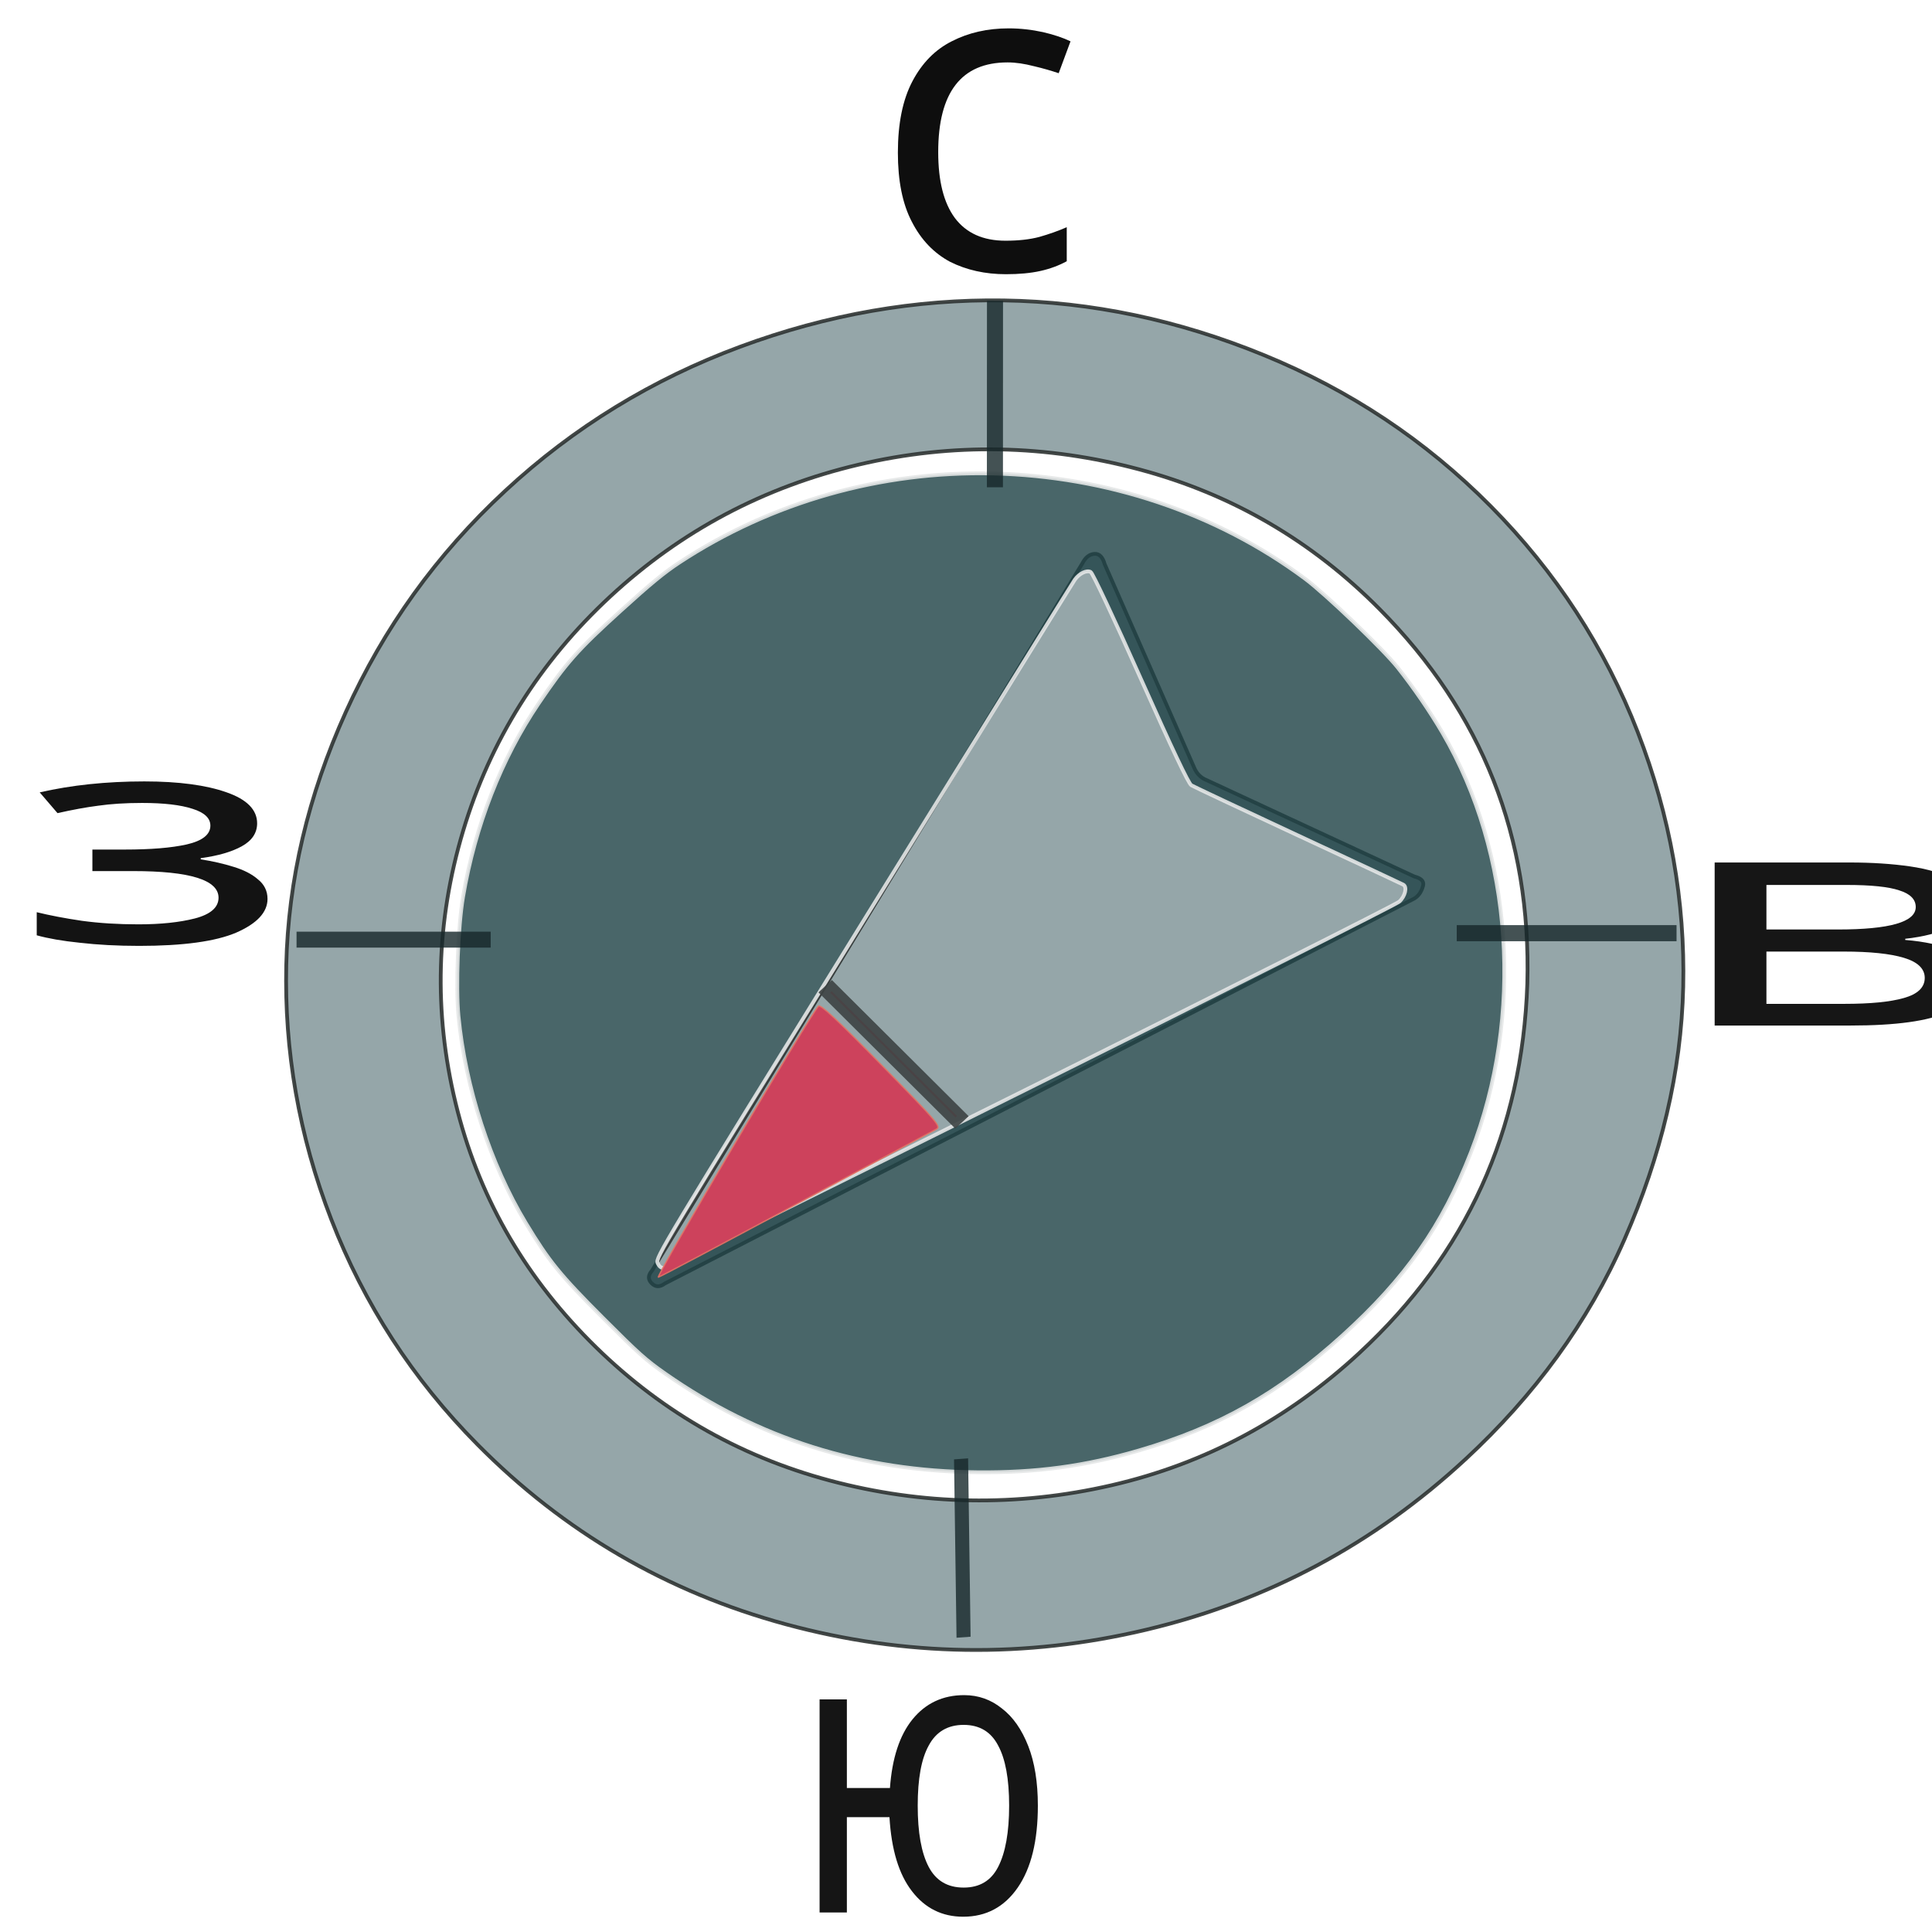
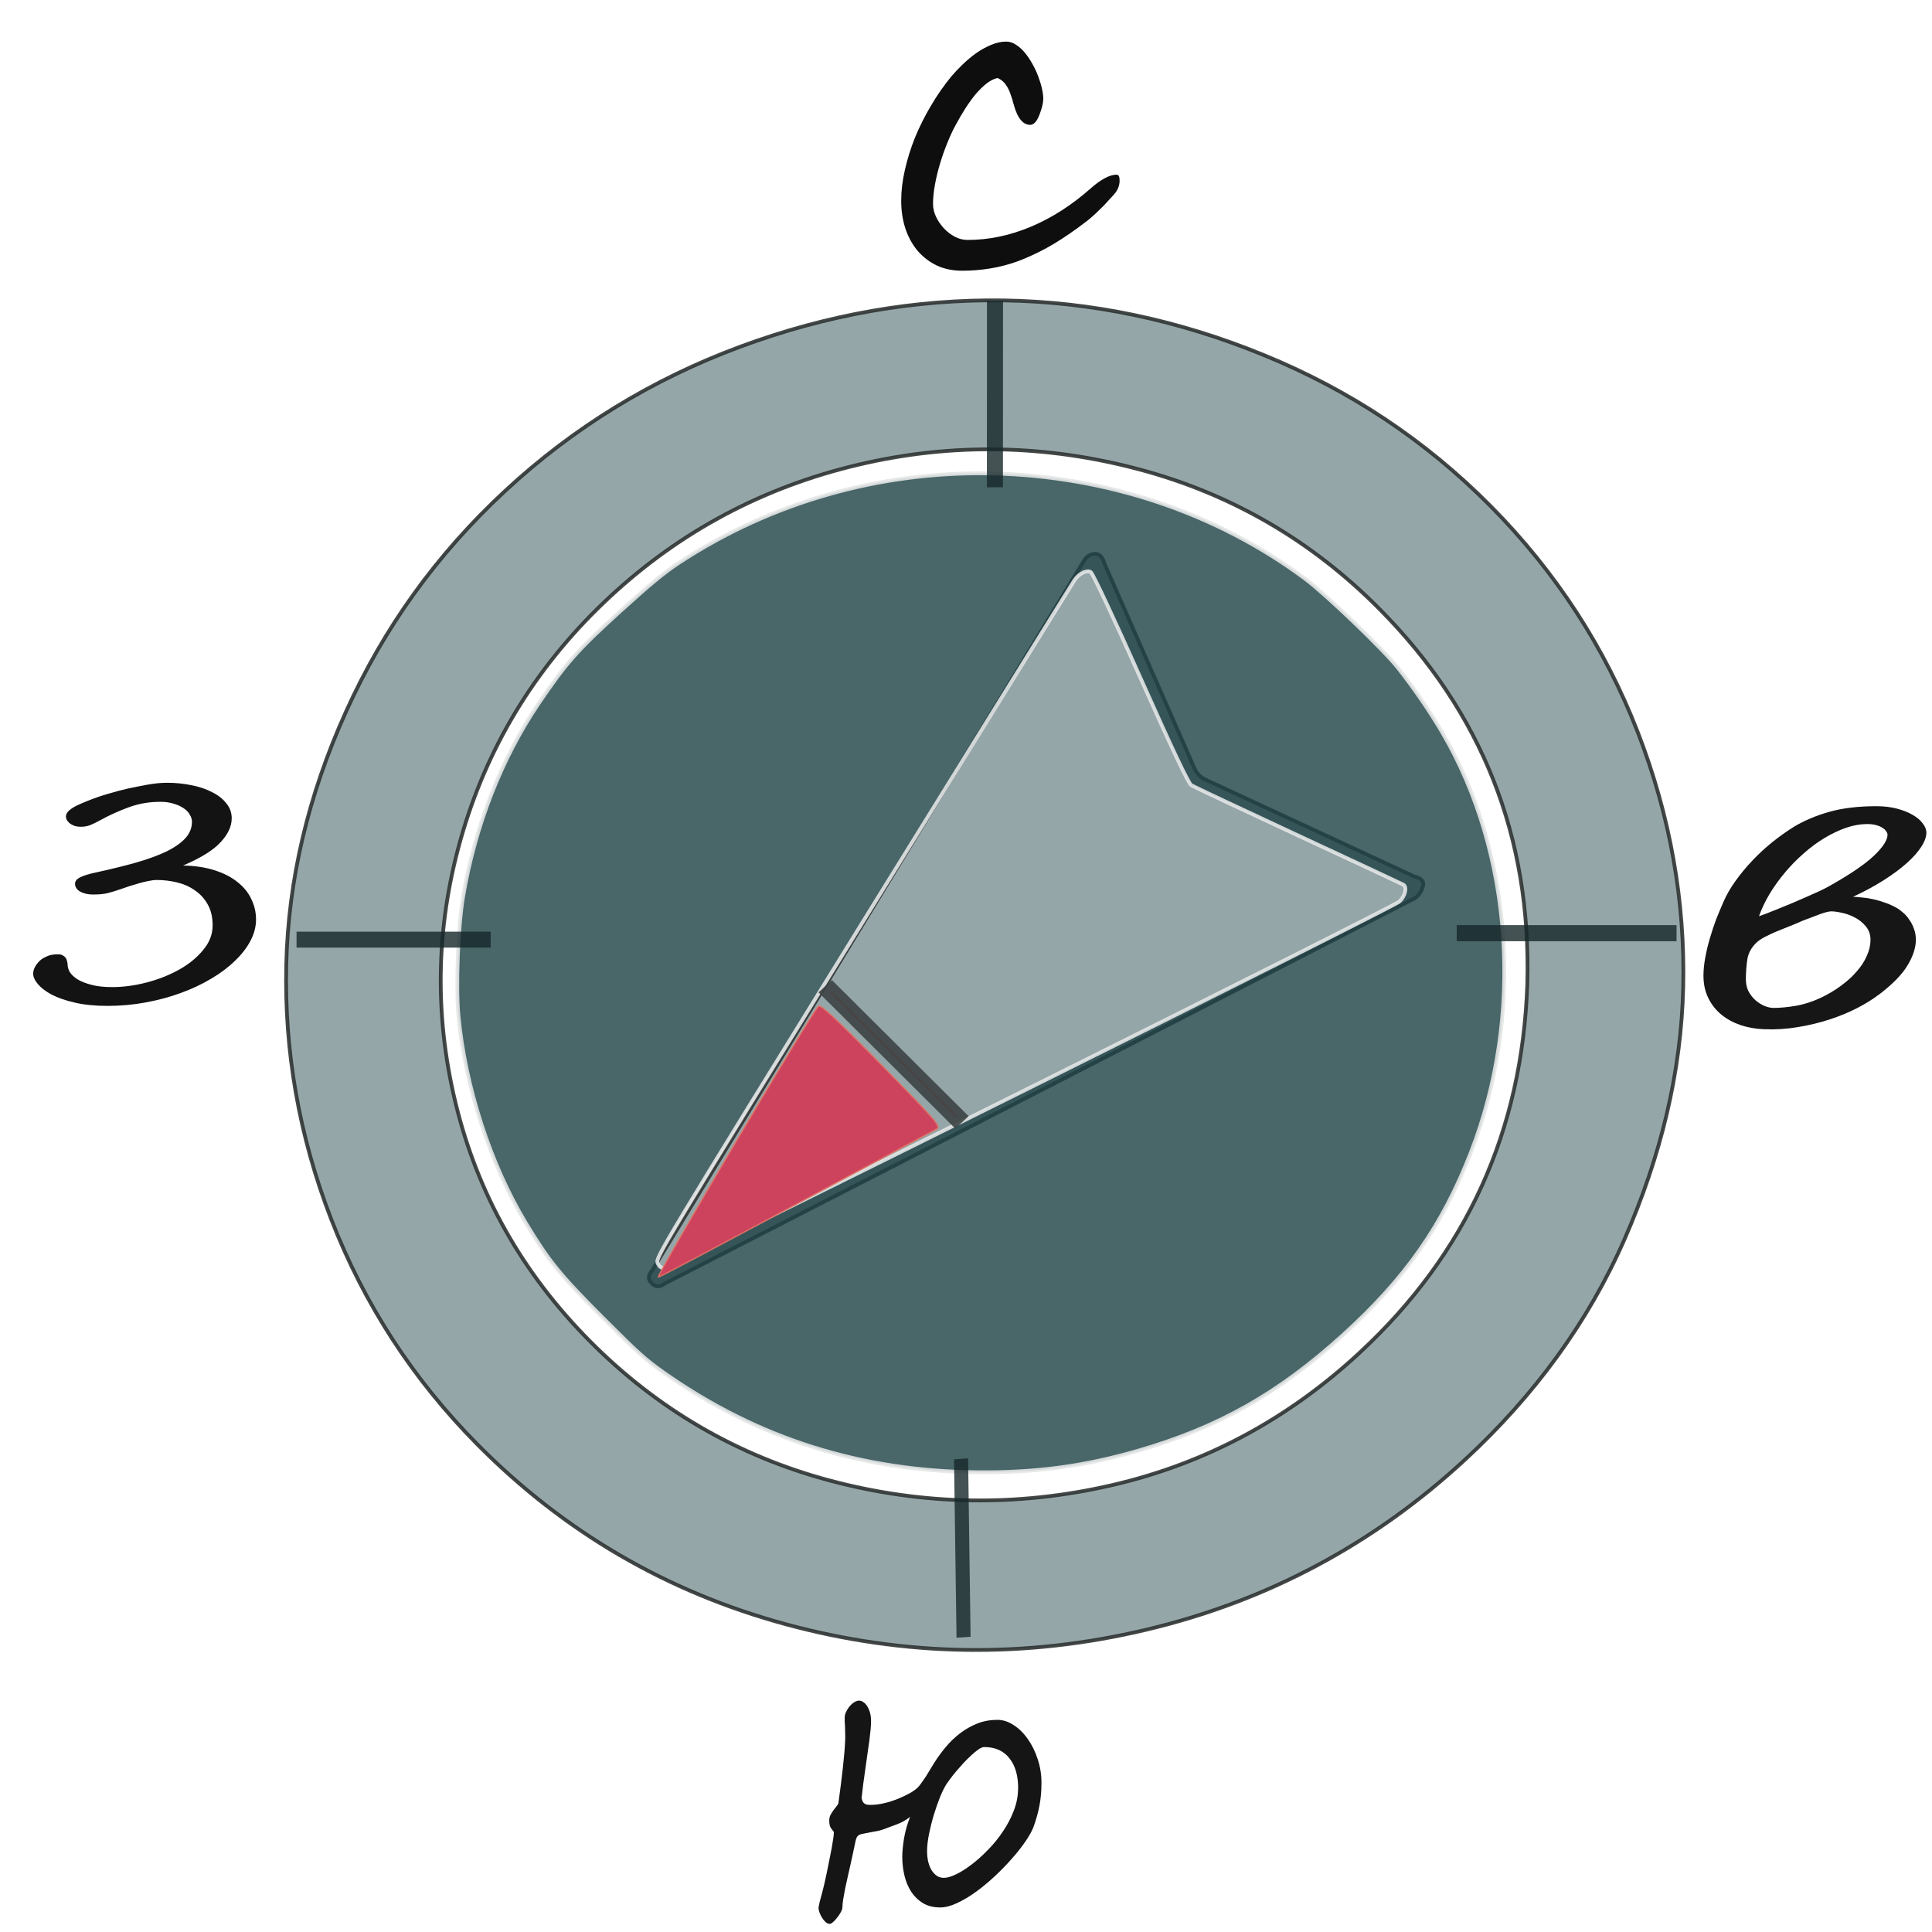
<svg xmlns="http://www.w3.org/2000/svg" version="1.1" id="Layer_1" x="0px" y="0px" viewBox="0 0 56 56" xml:space="preserve" width="56" height="56">
  <defs id="defs7" />
  <path d="m 42.476,42.298 c -2.66,2.464 -5.754,4.111 -9.258,4.942 -3.504,0.831 -6.983,0.777 -10.437,-0.159 -3.455,-0.937 -6.429,-2.677 -8.938,-5.208 C 11.965,39.978 10.552,37.795 9.604,35.35 8.656,32.904 8.241,30.442 8.297,27.975 8.353,25.508 8.929,23.061 10.026,20.634 c 1.096,-2.427 2.616,-4.552 4.624,-6.413 1.982,-1.836 4.256,-3.226 6.798,-4.169 2.541,-0.943 5.107,-1.383 7.646,-1.344 2.539,0.039 5.065,0.568 7.552,1.589 2.487,1.02 4.67,2.466 6.56,4.373 1.891,1.907 3.316,4.103 4.264,6.548 0.948,2.446 1.375,4.92 1.319,7.387 -0.056,2.467 -0.644,4.902 -1.702,7.317 -1.058,2.415 -2.616,4.528 -4.61,6.376 z m -3.064,-3.092 c 3.09,-2.863 4.713,-6.423 4.858,-10.694 0.118,-4.247 -1.306,-7.854 -4.284,-10.858 -1.952,-1.97 -4.277,-3.331 -6.963,-4.048 -2.686,-0.716 -5.402,-0.782 -8.139,-0.137 -2.736,0.646 -5.134,1.911 -7.194,3.819 -2.06,1.909 -3.482,4.183 -4.267,6.799 -0.784,2.616 -0.857,5.242 -0.219,7.88 0.638,2.637 1.934,4.929 3.886,6.899 1.952,1.97 4.277,3.331 6.963,4.048 2.686,0.716 5.415,0.77 8.164,0.137 2.749,-0.633 5.135,-1.935 7.195,-3.844 z M 40.997,26.043 19.27,37.204 c -0.143,0.108 -0.27,0.106 -0.381,-0.006 -0.111,-0.112 -0.108,-0.235 0.01,-0.368 L 31.372,16.331 c 0.094,-0.183 0.211,-0.267 0.351,-0.277 0.14,-0.01 0.239,0.09 0.297,0.299 l 2.593,5.896 c 0.071,0.173 0.195,0.298 0.358,0.362 l 6.02,2.793 c 0.202,0.052 0.288,0.139 0.259,0.262 -0.029,0.122 -0.097,0.281 -0.252,0.377 z" id="path2" style="fill:#2c4f54;fill-opacity:0.5;stroke:#2e3332;stroke-width:0.109;stroke-miterlimit:4;stroke-dasharray:none;stroke-opacity:0.9" />
  <path style="fill:#1f4347;fill-opacity:0.81;stroke:#e4e7e7;stroke-width:0.109;stroke-miterlimit:4;stroke-dasharray:none;stroke-opacity:0.9" d="m 40.517,19.353 c 0.463,0.585 0.93,1.266 1.294,1.888 2.046,3.494 2.365,8.2 0.826,12.156 -0.829,2.13 -1.901,3.66 -3.718,5.306 -1.865,1.69 -3.587,2.663 -5.908,3.34 -1.564,0.456 -2.975,0.647 -4.679,0.631 -3.38,-0.032 -6.352,-0.97 -9.049,-2.857 -0.562,-0.393 -0.77,-0.579 -1.802,-1.612 -1.253,-1.254 -1.568,-1.642 -2.245,-2.764 -1.023,-1.694 -1.752,-3.938 -1.947,-5.996 -0.08,-0.839 -0.013,-2.59 0.132,-3.444 0.35,-2.066 1.109,-4.008 2.189,-5.607 0.797,-1.179 1.126,-1.551 2.373,-2.682 0.879,-0.798 1.269,-1.118 1.708,-1.407 2.668,-1.754 5.847,-2.657 9.084,-2.581 3.316,0.078 6.488,1.146 9.05,3.048 0.591,0.438 2.273,2.051 2.692,2.581 z m -2.898,4.861 c -1.632,-0.759 -3.021,-1.413 -3.088,-1.453 -0.082,-0.05 -0.554,-1.046 -1.47,-3.102 -0.776,-1.743 -1.391,-3.05 -1.447,-3.08 -0.118,-0.062 -0.33,0.042 -0.461,0.225 -0.052,0.073 -2.809,4.525 -6.128,9.893 -5.815,9.408 -6.031,9.767 -5.965,9.909 0.05,0.11 0.099,0.148 0.19,0.149 0.151,0.002 21.12,-10.45 21.31,-10.622 0.171,-0.155 0.234,-0.425 0.115,-0.491 -0.049,-0.027 -1.424,-0.67 -3.056,-1.428 z" id="path861" />
  <rect style="fill:#c7485e;fill-opacity:1;stroke:#3c4343;stroke-width:0.468;stroke-opacity:0.9" id="rect2803" width="5.127" height="0.06" x="-42.623" y="-3.414" transform="matrix(-0.7086415,-0.7055688,0.7350235,-0.6780417,0,0)" />
  <path style="fill:#cd425c;fill-opacity:1;stroke:#e27364;stroke-width:0.039;stroke-opacity:0.9" d="m 27.14,32.729 c -0.085,0.044 -1.903,1.019 -4.039,2.166 -2.137,1.147 -3.944,2.103 -4.016,2.124 -0.114,0.033 4.427,-7.652 4.641,-7.856 0.059,-0.056 0.545,0.399 1.824,1.705 1.631,1.665 1.734,1.786 1.59,1.861 z" id="path3397" />
  <text xml:space="preserve" style="font-size:9.514px;line-height:1.25;font-family:'Segoe Script';-inkscape-font-specification:'Segoe Script';fill:#16272a;fill-opacity:0.8;stroke-width:0.238" x="6.532" y="34.765" id="text17884" transform="scale(1.3192,0.7580352)">
    <tspan id="tspan17882" x="6.532" y="34.765" style="stroke-width:0.238">_</tspan>
  </text>
  <text xml:space="preserve" style="font-size:10.141px;line-height:1.25;font-family:'Segoe Script';-inkscape-font-specification:'Segoe Script';fill:#16272a;fill-opacity:0.8;stroke-width:0.254" x="30.043" y="36.801" id="text17884-6" transform="scale(1.406181,0.711146)">
    <tspan id="tspan17882-2" x="30.043" y="36.801" style="stroke-width:0.254">_</tspan>
  </text>
  <text xml:space="preserve" style="font-size:8.616px;line-height:1.25;font-family:'Segoe Script';-inkscape-font-specification:'Segoe Script';fill:#16272a;fill-opacity:0.8;stroke-width:0.215" x="-36.865" y="35.471" id="text17884-0" transform="matrix(-0.01867796,-1.339593,0.7457523,-0.05329365,0,0)">
    <tspan id="tspan17882-4" x="-36.865" y="35.471" style="stroke-width:0.215">_</tspan>
  </text>
  <text xml:space="preserve" style="font-size:9.474px;line-height:1.25;font-family:'Segoe Script';-inkscape-font-specification:'Segoe Script';fill:#16272a;fill-opacity:0.8;stroke-width:0.237" x="-11.014" y="35.643" id="text17884-9" transform="matrix(5.3587055e-4,-1.275716,0.7838728,0.00138527,0,0)">
    <tspan id="tspan17882-7" x="-11.014" y="35.643" style="stroke-width:0.237">_</tspan>
  </text>
-   <text xml:space="preserve" style="font-size:12.265px;line-height:1.25;font-family:'Segoe Script';-inkscape-font-specification:'Segoe Script';fill:#161616;fill-opacity:1;stroke-width:0.307" x="34.659" y="41.374" id="text19318" transform="scale(1.39189,0.7184476)">
-     <tspan id="tspan19316" x="34.659" y="41.374" style="fill:#161616;fill-opacity:1;stroke-width:0.307">в</tspan>
-   </text>
-   <text xml:space="preserve" style="font-size:10.227px;line-height:1.25;font-family:'Segoe Script';-inkscape-font-specification:'Segoe Script';fill:#151515;fill-opacity:1;stroke-width:0.256" x="25.88" y="49.22" id="text11307" transform="scale(0.8879519,1.126187)">
-     <tspan id="tspan11305" x="25.88" y="49.22" style="fill:#151515;fill-opacity:1;stroke-width:0.256">ю</tspan>
-   </text>
-   <text xml:space="preserve" style="font-size:11.778px;line-height:1.25;font-family:'Segoe Script';-inkscape-font-specification:'Segoe Script';fill:#131313;fill-opacity:1;stroke-width:0.294" x="0.382" y="37.62" id="text16794" transform="scale(1.376609,0.7264228)">
-     <tspan id="tspan16792" x="0.382" y="37.62" style="fill:#131313;fill-opacity:1;stroke-width:0.294">з</tspan>
-   </text>
-   <text xml:space="preserve" style="font-size:12.804px;line-height:1.25;font-family:'Segoe Script';-inkscape-font-specification:'Segoe Script';fill:#0e0e0e;fill-opacity:1;stroke-width:0.32" x="25.382" y="7.805" id="text9344" transform="scale(0.9976805,1.002325)">
-     <tspan id="tspan9342" x="25.382" y="7.805" style="fill:#0e0e0e;fill-opacity:1;stroke-width:0.32">c</tspan>
-   </text>
+   <g aria-label="в" transform="scale(1.39189,0.7184476)" id="text19318" style="font-size:12.265px;line-height:1.25;font-family:'Segoe Script';-inkscape-font-specification:'Segoe Script';fill:#161616;stroke-width:0.307">
+     <path d="m 39.307,33.678 q 0,-0.072 -0.03,-0.144 -0.024,-0.078 -0.078,-0.138 -0.048,-0.066 -0.132,-0.108 -0.078,-0.042 -0.186,-0.042 -0.21,0 -0.437,0.15 -0.222,0.15 -0.449,0.413 -0.222,0.258 -0.431,0.617 -0.21,0.353 -0.389,0.767 -0.18,0.413 -0.323,0.868 -0.138,0.449 -0.222,0.904 0.054,-0.036 0.162,-0.114 0.108,-0.084 0.24,-0.186 0.138,-0.108 0.287,-0.228 0.156,-0.126 0.293,-0.246 0.144,-0.12 0.264,-0.228 0.12,-0.108 0.192,-0.186 0.665,-0.719 0.952,-1.246 0.287,-0.527 0.287,-0.856 z m -0.186,6.456 q -0.186,0.275 -0.449,0.539 -0.258,0.258 -0.569,0.455 -0.311,0.198 -0.665,0.311 -0.347,0.114 -0.707,0.084 -0.252,-0.018 -0.479,-0.162 -0.228,-0.15 -0.401,-0.419 -0.174,-0.275 -0.275,-0.671 -0.102,-0.395 -0.102,-0.91 0,-0.329 0.036,-0.713 0.036,-0.389 0.096,-0.785 0.06,-0.395 0.132,-0.773 0.078,-0.377 0.15,-0.695 0.096,-0.431 0.252,-0.85 0.156,-0.425 0.347,-0.814 0.192,-0.395 0.413,-0.743 0.222,-0.347 0.455,-0.629 0.323,-0.377 0.737,-0.605 0.419,-0.228 0.982,-0.228 0.234,0 0.425,0.096 0.192,0.096 0.329,0.252 0.138,0.15 0.21,0.341 0.078,0.192 0.078,0.377 0,0.258 -0.108,0.575 -0.102,0.311 -0.299,0.653 -0.198,0.341 -0.479,0.689 -0.281,0.347 -0.641,0.671 0.084,0.006 0.192,0.03 0.114,0.018 0.234,0.072 0.126,0.054 0.252,0.144 0.132,0.09 0.252,0.228 0.054,0.066 0.12,0.18 0.066,0.108 0.12,0.27 0.06,0.156 0.096,0.359 0.042,0.204 0.042,0.449 0,0.479 -0.174,1.036 -0.168,0.551 -0.599,1.186 z m -0.168,-2.204 q 0,-0.329 -0.096,-0.551 -0.096,-0.228 -0.228,-0.359 -0.132,-0.138 -0.27,-0.192 -0.138,-0.06 -0.222,-0.06 -0.078,0 -0.246,0.12 -0.168,0.12 -0.359,0.264 -0.144,0.126 -0.287,0.234 -0.144,0.108 -0.27,0.21 -0.12,0.102 -0.222,0.204 -0.102,0.102 -0.168,0.216 -0.168,0.305 -0.198,0.695 -0.03,0.389 -0.03,0.797 0,0.27 0.054,0.485 0.06,0.21 0.144,0.359 0.09,0.15 0.192,0.234 0.102,0.078 0.186,0.078 0.204,0 0.461,-0.084 0.258,-0.084 0.527,-0.329 0.234,-0.216 0.419,-0.485 0.192,-0.27 0.323,-0.569 0.138,-0.299 0.21,-0.623 0.078,-0.323 0.078,-0.641 z" id="path971" />
+   </g>
+   <g aria-label="ю" transform="scale(0.8879519,1.126187)" id="text11307" style="font-size:10.227px;line-height:1.25;font-family:'Segoe Script';-inkscape-font-specification:'Segoe Script';fill:#151515;stroke-width:0.256">
+     <path d="m 27.219,47.158 q 0,-0.02 -0.025,-0.035 -0.02,-0.02 -0.05,-0.05 -0.03,-0.03 -0.055,-0.08 -0.02,-0.05 -0.02,-0.14 0,-0.08 0.045,-0.145 0.045,-0.065 0.095,-0.12 0.055,-0.055 0.1,-0.1 0.05,-0.045 0.06,-0.085 0.085,-0.479 0.145,-0.904 0.06,-0.424 0.075,-0.709 0.005,-0.085 0,-0.175 0,-0.09 -0.005,-0.18 -0.005,-0.065 -0.01,-0.125 0,-0.06 0,-0.115 0,-0.06 0.045,-0.135 0.045,-0.075 0.11,-0.14 0.07,-0.065 0.15,-0.105 0.085,-0.045 0.165,-0.045 0.07,0 0.14,0.04 0.07,0.035 0.125,0.105 0.055,0.065 0.09,0.165 0.035,0.095 0.035,0.215 0,0.09 -0.015,0.22 -0.015,0.13 -0.04,0.285 -0.025,0.155 -0.06,0.325 -0.03,0.17 -0.06,0.34 -0.04,0.235 -0.08,0.449 -0.035,0.215 -0.055,0.37 0.02,0.045 0.035,0.08 0.02,0.03 0.05,0.05 0.03,0.02 0.075,0.03 0.05,0.01 0.13,0.01 0.215,0 0.454,-0.045 0.24,-0.045 0.454,-0.115 0.215,-0.07 0.385,-0.145 0.175,-0.08 0.26,-0.15 0.055,-0.045 0.12,-0.12 0.07,-0.075 0.14,-0.16 0.07,-0.09 0.135,-0.175 0.07,-0.09 0.12,-0.155 0.17,-0.215 0.385,-0.419 0.215,-0.205 0.474,-0.36 0.26,-0.155 0.559,-0.25 0.305,-0.095 0.659,-0.095 0.27,0 0.529,0.135 0.26,0.13 0.459,0.355 0.205,0.225 0.325,0.519 0.125,0.29 0.125,0.609 0,0.32 -0.065,0.584 -0.06,0.26 -0.195,0.554 -0.075,0.155 -0.26,0.37 -0.185,0.215 -0.444,0.444 -0.255,0.23 -0.559,0.454 -0.305,0.225 -0.619,0.404 -0.315,0.18 -0.619,0.29 -0.3,0.11 -0.544,0.11 -0.33,0 -0.564,-0.11 -0.235,-0.115 -0.385,-0.295 -0.15,-0.185 -0.22,-0.419 -0.07,-0.235 -0.07,-0.474 0,-0.195 0.055,-0.469 0.06,-0.28 0.2,-0.564 -0.19,0.12 -0.424,0.19 -0.23,0.07 -0.424,0.125 -0.085,0.025 -0.19,0.045 -0.105,0.015 -0.21,0.03 -0.1,0.015 -0.195,0.03 -0.09,0.015 -0.155,0.025 -0.1,0.02 -0.14,0.08 -0.035,0.055 -0.055,0.145 -0.02,0.085 -0.06,0.225 -0.04,0.14 -0.08,0.29 -0.045,0.16 -0.095,0.33 -0.05,0.17 -0.09,0.325 -0.035,0.15 -0.065,0.28 -0.025,0.125 -0.025,0.195 0,0.065 -0.055,0.14 -0.05,0.075 -0.12,0.14 -0.065,0.07 -0.135,0.115 -0.065,0.045 -0.1,0.045 -0.075,0 -0.145,-0.05 -0.065,-0.05 -0.115,-0.115 -0.05,-0.065 -0.08,-0.13 -0.03,-0.07 -0.03,-0.105 0,-0.045 0.035,-0.16 0.04,-0.115 0.08,-0.235 0.025,-0.075 0.065,-0.205 0.04,-0.13 0.08,-0.285 0.045,-0.16 0.085,-0.33 0.045,-0.17 0.08,-0.32 0.035,-0.15 0.055,-0.26 0.02,-0.115 0.02,-0.165 z m 6.017,-1.129 q 0,-0.499 -0.29,-0.779 -0.285,-0.285 -0.819,-0.285 -0.075,0 -0.185,0.06 -0.11,0.06 -0.24,0.155 -0.125,0.09 -0.255,0.2 -0.125,0.11 -0.24,0.215 -0.11,0.105 -0.19,0.19 -0.08,0.085 -0.11,0.12 -0.105,0.125 -0.22,0.345 -0.11,0.215 -0.205,0.464 -0.095,0.25 -0.16,0.504 -0.06,0.25 -0.06,0.439 0,0.115 0.03,0.235 0.035,0.12 0.1,0.22 0.07,0.095 0.175,0.16 0.105,0.06 0.245,0.06 0.155,0 0.394,-0.09 0.24,-0.09 0.504,-0.25 0.27,-0.16 0.539,-0.38 0.275,-0.22 0.489,-0.474 0.22,-0.255 0.355,-0.534 0.14,-0.285 0.14,-0.574 z" id="path992" />
+   </g>
+   <g aria-label="з" transform="scale(1.376609,0.7264228)" id="text16794" style="font-size:11.778px;line-height:1.25;font-family:'Segoe Script';-inkscape-font-specification:'Segoe Script';fill:#131313;stroke-width:0.294">
+     <path d="m 1.228,38.08 q 0.058,0 0.092,0.04 0.04,0.04 0.063,0.098 0.023,0.063 0.029,0.138 0.012,0.075 0.012,0.144 0,0.132 0.046,0.288 0.052,0.155 0.161,0.288 0.115,0.132 0.293,0.219 0.178,0.092 0.437,0.092 0.351,0 0.725,-0.184 0.374,-0.184 0.684,-0.512 0.311,-0.328 0.506,-0.782 0.201,-0.449 0.201,-0.983 0,-0.495 -0.104,-0.84 Q 4.27,35.739 4.103,35.527 3.942,35.308 3.73,35.21 3.517,35.113 3.304,35.113 q -0.081,0 -0.178,0.04 -0.098,0.035 -0.201,0.092 -0.098,0.052 -0.201,0.115 -0.098,0.063 -0.178,0.115 -0.138,0.092 -0.265,0.155 -0.121,0.063 -0.322,0.063 -0.155,0 -0.27,-0.115 -0.109,-0.121 -0.109,-0.316 0,-0.15 0.104,-0.253 0.109,-0.104 0.334,-0.196 0.477,-0.196 0.851,-0.397 0.38,-0.207 0.638,-0.443 0.259,-0.242 0.397,-0.529 0.138,-0.288 0.138,-0.656 0,-0.144 -0.046,-0.282 -0.04,-0.144 -0.127,-0.253 -0.086,-0.115 -0.213,-0.184 -0.121,-0.075 -0.282,-0.075 -0.345,0 -0.656,0.213 -0.311,0.213 -0.61,0.523 -0.132,0.138 -0.219,0.201 -0.086,0.058 -0.184,0.058 -0.081,0 -0.144,-0.04 -0.058,-0.046 -0.098,-0.104 -0.035,-0.063 -0.058,-0.132 -0.017,-0.075 -0.017,-0.127 0,-0.138 0.075,-0.259 0.081,-0.127 0.213,-0.236 0.288,-0.242 0.564,-0.397 0.276,-0.155 0.454,-0.23 0.201,-0.081 0.414,-0.155 0.219,-0.075 0.408,-0.075 0.27,0 0.518,0.098 0.247,0.092 0.431,0.276 0.19,0.178 0.299,0.443 0.115,0.265 0.115,0.598 0,0.483 -0.236,0.96 -0.23,0.477 -0.788,0.926 0.385,0.017 0.673,0.196 0.288,0.178 0.477,0.472 0.196,0.293 0.288,0.679 0.098,0.38 0.098,0.805 0,0.426 -0.115,0.845 -0.115,0.42 -0.328,0.805 -0.207,0.385 -0.5,0.713 -0.288,0.328 -0.638,0.569 -0.345,0.242 -0.742,0.38 -0.391,0.138 -0.805,0.138 -0.397,0 -0.69,-0.132 -0.293,-0.127 -0.489,-0.322 -0.19,-0.196 -0.288,-0.42 -0.098,-0.224 -0.098,-0.414 0,-0.144 0.052,-0.311 0.058,-0.167 0.127,-0.265 0.046,-0.063 0.132,-0.132 0.086,-0.063 0.219,-0.063 z" id="path1013" />
+   </g>
+   <g aria-label="c" transform="scale(0.9976805,1.002325)" id="text9344" style="font-size:12.804px;line-height:1.25;font-family:'Segoe Script';-inkscape-font-specification:'Segoe Script';fill:#0e0e0e;stroke-width:0.32">
+     <path d="m 32.528,5.217 q 0,0.225 -0.163,0.406 -0.169,0.188 -0.294,0.319 -0.125,0.125 -0.238,0.231 -0.113,0.106 -0.238,0.206 -0.125,0.094 -0.294,0.219 -0.475,0.344 -0.907,0.581 -0.431,0.231 -0.838,0.381 -0.406,0.144 -0.806,0.206 -0.394,0.063 -0.794,0.063 -0.419,0 -0.75,-0.156 Q 26.877,7.511 26.645,7.236 26.42,6.961 26.301,6.599 26.183,6.23 26.183,5.823 v -0.031 q 0,-0.413 0.106,-0.875 Q 26.395,4.448 26.583,3.979 26.777,3.51 27.045,3.06 27.314,2.604 27.639,2.21 27.771,2.054 27.952,1.879 28.139,1.697 28.346,1.547 28.558,1.397 28.783,1.303 29.015,1.203 29.234,1.203 q 0.15,0 0.288,0.094 0.138,0.088 0.256,0.231 0.119,0.144 0.219,0.325 0.1,0.175 0.169,0.363 0.069,0.181 0.106,0.35 0.038,0.169 0.038,0.288 0,0.181 -0.113,0.469 -0.113,0.288 -0.269,0.288 -0.225,0 -0.375,-0.306 -0.056,-0.119 -0.1,-0.275 -0.038,-0.156 -0.094,-0.306 -0.05,-0.15 -0.138,-0.275 -0.088,-0.131 -0.244,-0.194 -0.156,0.038 -0.319,0.163 -0.156,0.125 -0.313,0.306 -0.15,0.181 -0.3,0.413 -0.144,0.225 -0.275,0.469 -0.125,0.225 -0.244,0.519 -0.119,0.288 -0.213,0.6 -0.094,0.306 -0.15,0.613 -0.056,0.306 -0.056,0.563 0,0.181 0.088,0.369 0.088,0.181 0.225,0.331 0.144,0.15 0.319,0.244 0.181,0.094 0.369,0.094 0.925,0 1.838,-0.381 0.913,-0.381 1.738,-1.107 0.456,-0.4 0.756,-0.4 0.088,0 0.088,0.169 z" id="path950" />
+   </g>
</svg>
